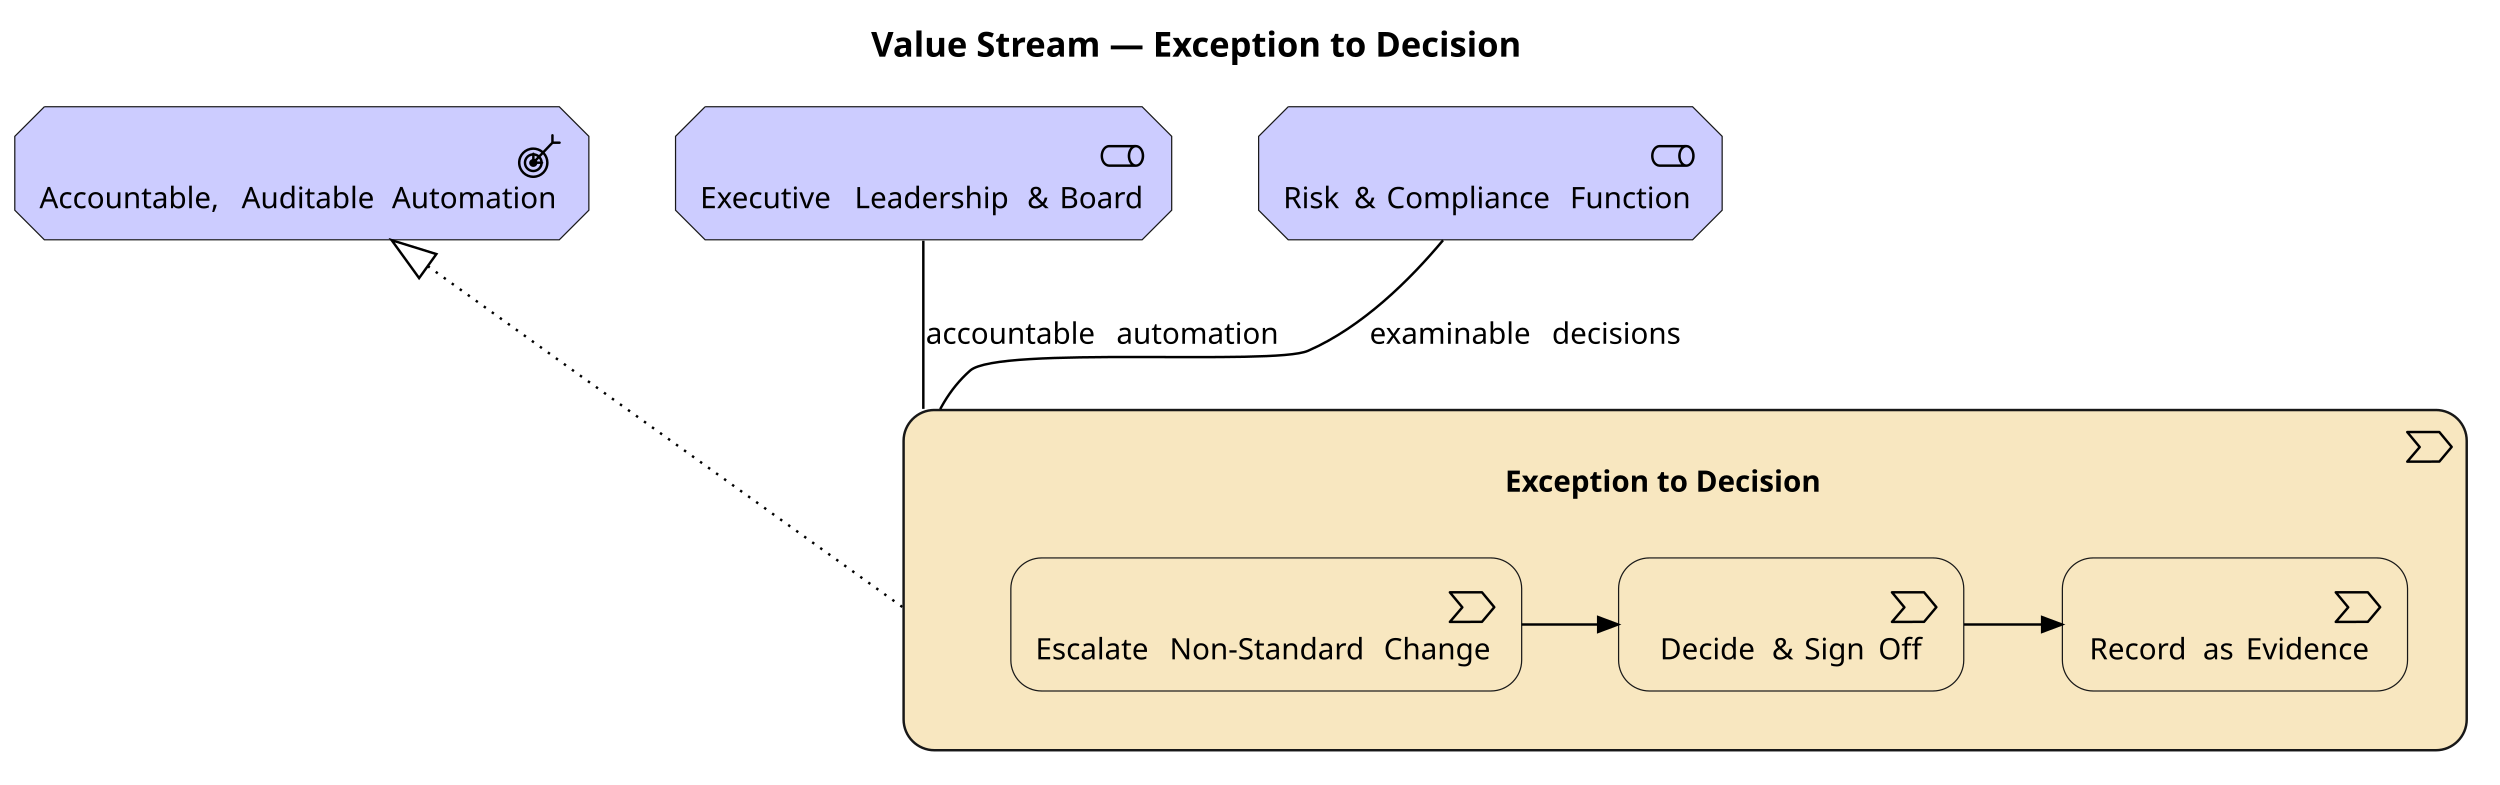
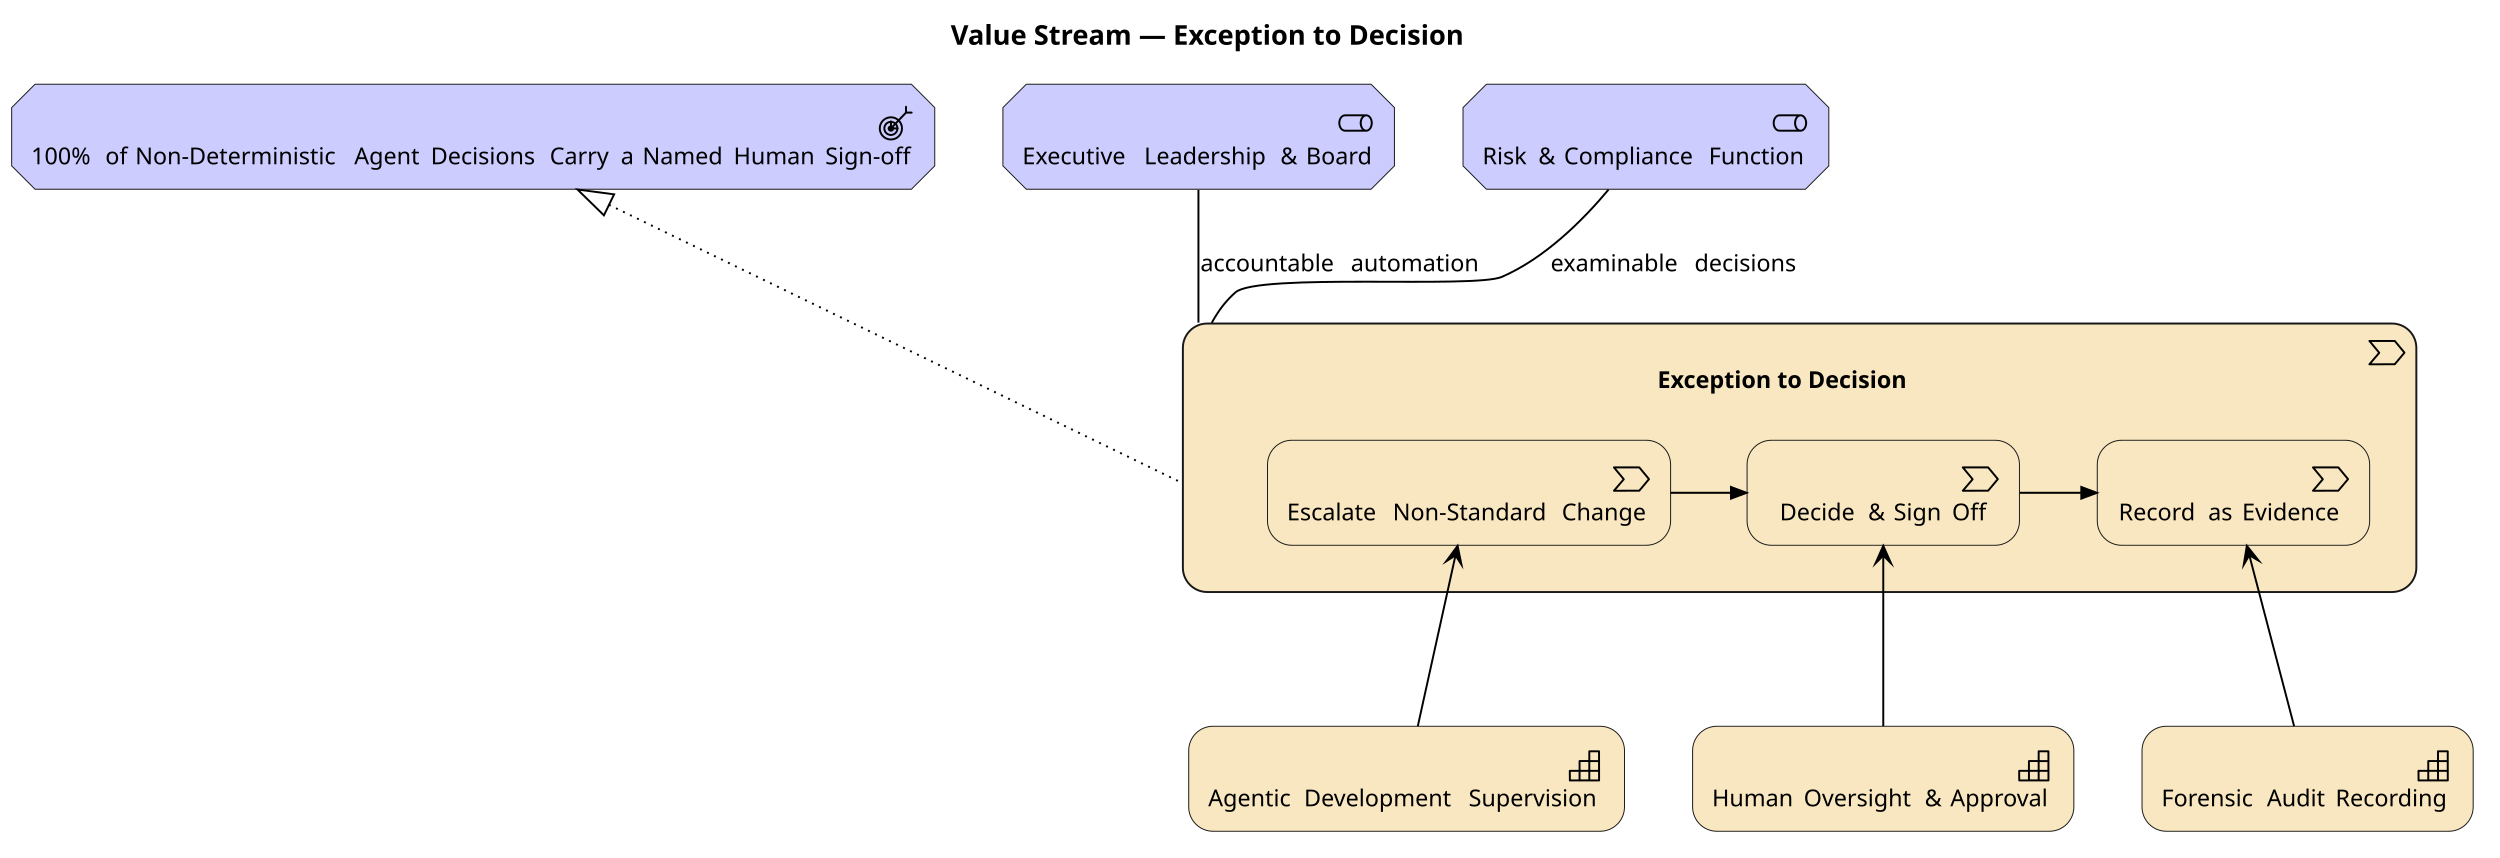
- <svg xmlns="http://www.w3.org/2000/svg" version="1.1" data-diagram-type="DESCRIPTION" style="width:1014px;height:318px;background:#FFFFFF;" width="1014px" height="318px" viewBox="0 0 1014 318" zoomAndPan="magnify" preserveAspectRatio="none" contentStyleType="text/css">
+ <svg xmlns="http://www.w3.org/2000/svg" version="1.1" data-diagram-type="DESCRIPTION" style="width:1285px;height:441px;background:#FFFFFF;" width="1285px" height="441px" viewBox="0 0 1285 441" zoomAndPan="magnify" preserveAspectRatio="none" contentStyleType="text/css">
  <defs />
  <g font-family="sans-serif" lengthAdjust="spacing">
    <g class="title" data-source-line="3">
-       <text x="353.325" y="22.995" fill="#000" font-size="14" textLength="300.85" font-weight="700">Value Stream — Exception to Decision</text>
+       <text x="488.684" y="22.995" fill="#000" font-size="14" textLength="300.85" font-weight="700">Value Stream — Exception to Decision</text>
    </g>
-     <g class="cluster" data-qualified-name="e_idc55b78731ffe56" id="ent0004" data-source-line="101">
-       <rect x="366.5" y="166.297" width="634" height="138" fill="#F8E7C0" style="stroke:#181818;stroke-width:1;" rx="12.5" ry="12.5" />
-       <path d="M976.371,174.744 A0.5,0.5 0 0 0 975.986,175.562 L980.781,181.328 L975.992,186.924 A0.5,0.5 0 0 0 976.373,187.75 L989.404,187.717 A0.5,0.5 0 0 0 989.785,187.537 L994.779,181.584 A0.5,0.5 0 0 0 994.781,180.943 L989.791,174.924 A0.5,0.5 0 0 0 989.406,174.744 M977.437,175.744 L989.172,175.744 L993.746,181.262 L989.168,186.717 L977.459,186.748 L981.814,181.658 A0.5,0.5 0 0 0 981.821,181.014" fill="#000" />
-       <text x="610.439" y="199.436" fill="#000" font-size="12" textLength="146.121" font-weight="700" font-family="Verdana">Exception to Decision</text>
+     <g class="cluster" data-qualified-name="e_idc55b78731ffe56" id="ent0007" data-source-line="101">
+       <rect x="608" y="166.297" width="634" height="138" fill="#F8E7C0" style="stroke:#181818;stroke-width:1;" rx="12.5" ry="12.5" />
+       <path d="M1217.871,174.744 A0.5,0.5 0 0 0 1217.486,175.562 L1222.281,181.328 L1217.492,186.924 A0.5,0.5 0 0 0 1217.873,187.75 L1230.904,187.717 A0.5,0.5 0 0 0 1231.285,187.537 L1236.279,181.584 A0.5,0.5 0 0 0 1236.281,180.943 L1231.291,174.924 A0.5,0.5 0 0 0 1230.906,174.744 M1218.937,175.744 L1230.672,175.744 L1235.246,181.262 L1230.668,186.717 L1218.959,186.748 L1223.314,181.658 A0.5,0.5 0 0 0 1223.321,181.014" fill="#000" />
+       <text x="851.939" y="199.436" fill="#000" font-size="12" textLength="146.121" font-weight="700" font-family="Verdana">Exception to Decision</text>
    </g>
-     <g class="entity" data-qualified-name="e_idc55b78731ffe56.e_id57940702bdfc58" id="ent0005" data-source-line="101">
-       <rect x="410" y="226.297" width="207.189" height="53.969" fill="#F8E7C0" style="stroke:#181818;stroke-width:0.5;" rx="12.5" ry="12.5" />
-       <path d="M588.06,239.744 A0.5,0.5 0 0 0 587.675,240.562 L592.471,246.328 L587.682,251.924 A0.5,0.5 0 0 0 588.063,252.75 L601.094,252.717 A0.5,0.5 0 0 0 601.474,252.537 L606.468,246.584 A0.5,0.5 0 0 0 606.47,245.943 L601.48,239.924 A0.5,0.5 0 0 0 601.095,239.744 M589.127,240.744 L600.862,240.744 L605.435,246.262 L600.857,251.717 L589.148,251.748 L593.504,246.658 A0.5,0.5 0 0 0 593.51,246.014" fill="#000" />
-       <text x="420" y="267.436" fill="#000" font-size="12" textLength="50.561" font-family="Verdana">Escalate</text>
-       <text x="470.561" y="267.436" fill="#000" font-size="12" font-family="Verdana"> </text>
-       <text x="474.375" y="267.436" fill="#000" font-size="12" textLength="83.057" font-family="Verdana">Non-Standard</text>
-       <text x="557.432" y="267.436" fill="#000" font-size="12" font-family="Verdana"> </text>
-       <text x="561.246" y="267.436" fill="#000" font-size="12" textLength="45.943" font-family="Verdana">Change</text>
+     <g class="entity" data-qualified-name="e_idc55b78731ffe56.e_id57940702bdfc58" id="ent0008" data-source-line="101">
+       <rect x="651.5" y="226.297" width="207.189" height="53.969" fill="#F8E7C0" style="stroke:#181818;stroke-width:0.5;" rx="12.5" ry="12.5" />
+       <path d="M829.56,239.744 A0.5,0.5 0 0 0 829.175,240.562 L833.971,246.328 L829.182,251.924 A0.5,0.5 0 0 0 829.563,252.75 L842.594,252.717 A0.5,0.5 0 0 0 842.974,252.537 L847.968,246.584 A0.5,0.5 0 0 0 847.97,245.943 L842.98,239.924 A0.5,0.5 0 0 0 842.595,239.744 M830.627,240.744 L842.362,240.744 L846.935,246.262 L842.357,251.717 L830.648,251.748 L835.004,246.658 A0.5,0.5 0 0 0 835.01,246.014" fill="#000" />
+       <text x="661.5" y="267.436" fill="#000" font-size="12" textLength="50.561" font-family="Verdana">Escalate</text>
+       <text x="712.061" y="267.436" fill="#000" font-size="12" font-family="Verdana"> </text>
+       <text x="715.875" y="267.436" fill="#000" font-size="12" textLength="83.057" font-family="Verdana">Non-Standard</text>
+       <text x="798.932" y="267.436" fill="#000" font-size="12" font-family="Verdana"> </text>
+       <text x="802.746" y="267.436" fill="#000" font-size="12" textLength="45.943" font-family="Verdana">Change</text>
    </g>
-     <g class="entity" data-qualified-name="e_idc55b78731ffe56.e_id2d06864964375b" id="ent0006" data-source-line="101">
-       <rect x="656.5" y="226.297" width="140" height="53.969" fill="#F8E7C0" style="stroke:#181818;stroke-width:0.5;" rx="12.5" ry="12.5" />
-       <path d="M767.371,239.744 A0.5,0.5 0 0 0 766.986,240.562 L771.781,246.328 L766.992,251.924 A0.5,0.5 0 0 0 767.373,252.75 L780.404,252.717 A0.5,0.5 0 0 0 780.785,252.537 L785.779,246.584 A0.5,0.5 0 0 0 785.781,245.943 L780.791,239.924 A0.5,0.5 0 0 0 780.406,239.744 M768.437,240.744 L780.172,240.744 L784.746,246.262 L780.168,251.717 L768.459,251.748 L772.814,246.658 A0.5,0.5 0 0 0 772.821,246.014" fill="#000" />
-       <text x="673.288" y="267.436" fill="#000" font-size="12" textLength="41.555" font-family="Verdana">Decide</text>
-       <text x="714.843" y="267.436" fill="#000" font-size="12" font-family="Verdana"> </text>
-       <text x="718.657" y="267.436" fill="#000" font-size="12" font-family="Verdana">&amp;</text>
-       <text x="728.015" y="267.436" fill="#000" font-size="12" font-family="Verdana"> </text>
-       <text x="731.829" y="267.436" fill="#000" font-size="12" textLength="26.174" font-family="Verdana">Sign</text>
-       <text x="758.003" y="267.436" fill="#000" font-size="12" font-family="Verdana"> </text>
-       <text x="761.817" y="267.436" fill="#000" font-size="12" textLength="17.895" font-family="Verdana">Off</text>
+     <g class="entity" data-qualified-name="e_idc55b78731ffe56.e_id2d06864964375b" id="ent0009" data-source-line="101">
+       <rect x="898" y="226.297" width="140" height="53.969" fill="#F8E7C0" style="stroke:#181818;stroke-width:0.5;" rx="12.5" ry="12.5" />
+       <path d="M1008.871,239.744 A0.5,0.5 0 0 0 1008.486,240.562 L1013.281,246.328 L1008.492,251.924 A0.5,0.5 0 0 0 1008.873,252.75 L1021.904,252.717 A0.5,0.5 0 0 0 1022.285,252.537 L1027.279,246.584 A0.5,0.5 0 0 0 1027.281,245.943 L1022.291,239.924 A0.5,0.5 0 0 0 1021.906,239.744 M1009.937,240.744 L1021.672,240.744 L1026.246,246.262 L1021.668,251.717 L1009.959,251.748 L1014.314,246.658 A0.5,0.5 0 0 0 1014.321,246.014" fill="#000" />
+       <text x="914.788" y="267.436" fill="#000" font-size="12" textLength="41.555" font-family="Verdana">Decide</text>
+       <text x="956.343" y="267.436" fill="#000" font-size="12" font-family="Verdana"> </text>
+       <text x="960.157" y="267.436" fill="#000" font-size="12" font-family="Verdana">&amp;</text>
+       <text x="969.515" y="267.436" fill="#000" font-size="12" font-family="Verdana"> </text>
+       <text x="973.329" y="267.436" fill="#000" font-size="12" textLength="26.174" font-family="Verdana">Sign</text>
+       <text x="999.503" y="267.436" fill="#000" font-size="12" font-family="Verdana"> </text>
+       <text x="1003.317" y="267.436" fill="#000" font-size="12" textLength="17.895" font-family="Verdana">Off</text>
    </g>
-     <g class="entity" data-qualified-name="e_idc55b78731ffe56.e_iddef15dd937ce53" id="ent0007" data-source-line="101">
-       <rect x="836.5" y="226.297" width="140" height="53.969" fill="#F8E7C0" style="stroke:#181818;stroke-width:0.5;" rx="12.5" ry="12.5" />
-       <path d="M947.371,239.744 A0.5,0.5 0 0 0 946.986,240.562 L951.781,246.328 L946.992,251.924 A0.5,0.5 0 0 0 947.373,252.75 L960.404,252.717 A0.5,0.5 0 0 0 960.785,252.537 L965.779,246.584 A0.5,0.5 0 0 0 965.781,245.943 L960.791,239.924 A0.5,0.5 0 0 0 960.406,239.744 M948.437,240.744 L960.172,240.744 L964.746,246.262 L960.168,251.717 L948.459,251.748 L952.814,246.658 A0.5,0.5 0 0 0 952.821,246.014" fill="#000" />
-       <text x="847.476" y="267.436" fill="#000" font-size="12" textLength="42.211" font-family="Verdana">Record</text>
-       <text x="889.687" y="267.436" fill="#000" font-size="12" font-family="Verdana"> </text>
-       <text x="893.501" y="267.436" fill="#000" font-size="12" textLength="13.605" font-family="Verdana">as</text>
-       <text x="907.106" y="267.436" fill="#000" font-size="12" font-family="Verdana"> </text>
-       <text x="910.921" y="267.436" fill="#000" font-size="12" textLength="54.604" font-family="Verdana">Evidence</text>
+     <g class="entity" data-qualified-name="e_idc55b78731ffe56.e_iddef15dd937ce53" id="ent0010" data-source-line="101">
+       <rect x="1078" y="226.297" width="140" height="53.969" fill="#F8E7C0" style="stroke:#181818;stroke-width:0.5;" rx="12.5" ry="12.5" />
+       <path d="M1188.871,239.744 A0.5,0.5 0 0 0 1188.486,240.562 L1193.281,246.328 L1188.492,251.924 A0.5,0.5 0 0 0 1188.873,252.75 L1201.904,252.717 A0.5,0.5 0 0 0 1202.285,252.537 L1207.279,246.584 A0.5,0.5 0 0 0 1207.281,245.943 L1202.291,239.924 A0.5,0.5 0 0 0 1201.906,239.744 M1189.937,240.744 L1201.672,240.744 L1206.246,246.262 L1201.668,251.717 L1189.959,251.748 L1194.314,246.658 A0.5,0.5 0 0 0 1194.321,246.014" fill="#000" />
+       <text x="1088.976" y="267.436" fill="#000" font-size="12" textLength="42.211" font-family="Verdana">Record</text>
+       <text x="1131.187" y="267.436" fill="#000" font-size="12" font-family="Verdana"> </text>
+       <text x="1135.001" y="267.436" fill="#000" font-size="12" textLength="13.605" font-family="Verdana">as</text>
+       <text x="1148.606" y="267.436" fill="#000" font-size="12" font-family="Verdana"> </text>
+       <text x="1152.421" y="267.436" fill="#000" font-size="12" textLength="54.604" font-family="Verdana">Evidence</text>
    </g>
    <g class="entity" data-qualified-name="e_id19419ed668d556" id="ent0001" data-source-line="270">
-       <path d="M286,43.297 L463.236,43.297 L475.236,55.297 L475.236,85.266 L463.236,97.266 L286,97.266 L274,85.266 L274,55.297 L286,43.297" style="stroke:#181818;stroke-width:0.5;" fill="#CCF" />
-       <path d="M460.681,58.771 L449.818,58.779 A0.5,0.5 0 0 0 449.809,58.779 C448.82,58.797 447.948,59.346 447.348,60.156 C446.748,60.966 446.395,62.044 446.395,63.224 C446.394,64.404 446.746,65.484 447.346,66.294 C447.945,67.105 448.817,67.654 449.805,67.673 A0.5,0.5 0 0 0 449.814,67.673 A0.5,0.5 0 0 0 449.824,67.673 L460.746,67.683 L460.746,67.682 C461.571,67.68 462.389,67.27 463.006,66.517 A0.5,0.5 0 0 0 463.025,66.453 A0.5,0.5 0 0 0 463.085,66.417 C464.382,64.725 464.447,62.073 463.252,60.269 C462.654,59.367 461.803,58.83 460.904,58.774 C460.851,58.771 460.799,58.772 460.746,58.772 L460.746,58.771 L460.684,58.771 C460.683,58.771 460.682,58.771 460.681,58.771 M460.746,59.77 C460.778,59.77 460.81,59.771 460.842,59.773 C461.389,59.807 461.958,60.125 462.418,60.82 C463.339,62.21 463.273,64.529 462.293,65.808 A0.5,0.5 0 0 0 462.28,65.859 A0.5,0.5 0 0 0 462.233,65.884 C461.77,66.449 461.253,66.685 460.746,66.683 L460.744,66.683 C460.701,66.683 460.658,66.68 460.615,66.677 C460.068,66.63 459.5,66.298 459.047,65.591 C458.141,64.177 458.236,61.86 459.229,60.607 C459.676,60.043 460.183,59.79 460.679,59.771 L460.746,59.771 M458.628,59.772 C458.565,59.84 458.504,59.912 458.445,59.986 C457.126,61.651 457.032,64.302 458.203,66.13 C458.333,66.332 458.474,66.516 458.626,66.681 L449.825,66.673 L449.824,66.673 C449.193,66.661 448.606,66.317 448.15,65.701 C447.695,65.084 447.395,64.203 447.395,63.224 C447.395,62.245 447.694,61.366 448.15,60.749 C448.607,60.133 449.195,59.79 449.826,59.778" fill="#000" />
-       <text x="284" y="84.436" fill="#000" font-size="12" textLength="58.793" font-family="Verdana">Executive</text>
-       <text x="342.793" y="84.436" fill="#000" font-size="12" font-family="Verdana"> </text>
-       <text x="346.607" y="84.436" fill="#000" font-size="12" textLength="66.164" font-family="Verdana">Leadership</text>
-       <text x="412.771" y="84.436" fill="#000" font-size="12" font-family="Verdana"> </text>
-       <text x="416.586" y="84.436" fill="#000" font-size="12" font-family="Verdana">&amp;</text>
-       <text x="425.943" y="84.436" fill="#000" font-size="12" font-family="Verdana"> </text>
-       <text x="429.758" y="84.436" fill="#000" font-size="12" textLength="35.479" font-family="Verdana">Board</text>
+       <path d="M527.5,43.297 L704.736,43.297 L716.736,55.297 L716.736,85.266 L704.736,97.266 L527.5,97.266 L515.5,85.266 L515.5,55.297 L527.5,43.297" style="stroke:#181818;stroke-width:0.5;" fill="#CCF" />
+       <path d="M702.181,58.771 L691.318,58.779 A0.5,0.5 0 0 0 691.309,58.779 C690.32,58.797 689.448,59.346 688.848,60.156 C688.248,60.966 687.895,62.044 687.895,63.224 C687.894,64.404 688.246,65.484 688.846,66.294 C689.445,67.105 690.317,67.654 691.305,67.673 A0.5,0.5 0 0 0 691.314,67.673 A0.5,0.5 0 0 0 691.324,67.673 L702.246,67.683 L702.246,67.682 C703.071,67.68 703.889,67.27 704.506,66.517 A0.5,0.5 0 0 0 704.525,66.453 A0.5,0.5 0 0 0 704.585,66.417 C705.882,64.725 705.947,62.073 704.752,60.269 C704.154,59.367 703.303,58.83 702.404,58.774 C702.351,58.771 702.299,58.772 702.246,58.772 L702.246,58.771 L702.184,58.771 C702.183,58.771 702.182,58.771 702.181,58.771 M702.246,59.77 C702.278,59.77 702.31,59.771 702.342,59.773 C702.889,59.807 703.458,60.125 703.918,60.82 C704.839,62.21 704.773,64.529 703.793,65.808 A0.5,0.5 0 0 0 703.78,65.859 A0.5,0.5 0 0 0 703.733,65.884 C703.27,66.449 702.753,66.685 702.246,66.683 L702.244,66.683 C702.201,66.683 702.158,66.68 702.115,66.677 C701.568,66.63 701,66.298 700.547,65.591 C699.641,64.177 699.736,61.86 700.729,60.607 C701.176,60.043 701.683,59.79 702.179,59.771 L702.246,59.771 M700.128,59.772 C700.065,59.84 700.004,59.912 699.945,59.986 C698.626,61.651 698.532,64.302 699.703,66.13 C699.833,66.332 699.974,66.516 700.126,66.681 L691.325,66.673 L691.324,66.673 C690.693,66.661 690.106,66.317 689.65,65.701 C689.195,65.084 688.895,64.203 688.895,63.224 C688.895,62.245 689.194,61.366 689.65,60.749 C690.107,60.133 690.695,59.79 691.326,59.778" fill="#000" />
+       <text x="525.5" y="84.436" fill="#000" font-size="12" textLength="58.793" font-family="Verdana">Executive</text>
+       <text x="584.293" y="84.436" fill="#000" font-size="12" font-family="Verdana"> </text>
+       <text x="588.107" y="84.436" fill="#000" font-size="12" textLength="66.164" font-family="Verdana">Leadership</text>
+       <text x="654.271" y="84.436" fill="#000" font-size="12" font-family="Verdana"> </text>
+       <text x="658.086" y="84.436" fill="#000" font-size="12" font-family="Verdana">&amp;</text>
+       <text x="667.443" y="84.436" fill="#000" font-size="12" font-family="Verdana"> </text>
+       <text x="671.258" y="84.436" fill="#000" font-size="12" textLength="35.479" font-family="Verdana">Board</text>
    </g>
    <g class="entity" data-qualified-name="e_id133bbac4b3e450" id="ent0002" data-source-line="270">
-       <path d="M522.5,43.297 L686.506,43.297 L698.506,55.297 L698.506,85.266 L686.506,97.266 L522.5,97.266 L510.5,85.266 L510.5,55.297 L522.5,43.297" style="stroke:#181818;stroke-width:0.5;" fill="#CCF" />
-       <path d="M683.951,58.771 L673.088,58.779 A0.5,0.5 0 0 0 673.078,58.779 C672.09,58.797 671.217,59.346 670.617,60.156 C670.017,60.966 669.665,62.044 669.664,63.224 C669.664,64.404 670.016,65.484 670.615,66.294 C671.214,67.105 672.086,67.654 673.074,67.673 A0.5,0.5 0 0 0 673.084,67.673 A0.5,0.5 0 0 0 673.094,67.673 L684.016,67.683 L684.016,67.682 C684.841,67.68 685.659,67.27 686.275,66.517 A0.5,0.5 0 0 0 686.295,66.453 A0.5,0.5 0 0 0 686.355,66.417 C687.651,64.725 687.716,62.073 686.521,60.269 C685.924,59.367 685.072,58.83 684.174,58.774 C684.121,58.771 684.068,58.772 684.016,58.772 L684.016,58.771 L683.954,58.771 C683.953,58.771 683.951,58.771 683.95,58.771 M684.016,59.77 C684.048,59.77 684.08,59.771 684.112,59.773 C684.659,59.807 685.227,60.125 685.688,60.82 C686.608,62.21 686.543,64.529 685.563,65.808 A0.5,0.5 0 0 0 685.549,65.859 A0.5,0.5 0 0 0 685.502,65.884 C685.04,66.449 684.522,66.685 684.016,66.683 L684.013,66.683 C683.97,66.683 683.927,66.68 683.885,66.677 C683.337,66.63 682.769,66.298 682.316,65.591 C681.41,64.177 681.506,61.86 682.498,60.607 C682.945,60.043 683.452,59.79 683.948,59.771 L684.016,59.771 M681.897,59.772 C681.835,59.84 681.774,59.912 681.715,59.986 C680.396,61.651 680.302,64.302 681.473,66.13 C681.602,66.332 681.744,66.516 681.896,66.681 L673.094,66.673 L673.094,66.673 C672.462,66.661 671.876,66.317 671.42,65.701 C670.964,65.084 670.664,64.203 670.664,63.224 C670.665,62.245 670.964,61.366 671.42,60.749 C671.876,60.133 672.464,59.79 673.096,59.778" fill="#000" />
-       <text x="520.5" y="84.436" fill="#000" font-size="12" textLength="24.873" font-family="Verdana">Risk</text>
-       <text x="545.373" y="84.436" fill="#000" font-size="12" font-family="Verdana"> </text>
-       <text x="549.188" y="84.436" fill="#000" font-size="12" font-family="Verdana">&amp;</text>
-       <text x="558.545" y="84.436" fill="#000" font-size="12" font-family="Verdana"> </text>
-       <text x="562.359" y="84.436" fill="#000" font-size="12" textLength="70.635" font-family="Verdana">Compliance</text>
-       <text x="632.994" y="84.436" fill="#000" font-size="12" font-family="Verdana"> </text>
-       <text x="636.809" y="84.436" fill="#000" font-size="12" textLength="51.697" font-family="Verdana">Function</text>
+       <path d="M764,43.297 L928.006,43.297 L940.006,55.297 L940.006,85.266 L928.006,97.266 L764,97.266 L752,85.266 L752,55.297 L764,43.297" style="stroke:#181818;stroke-width:0.5;" fill="#CCF" />
+       <path d="M925.451,58.771 L914.588,58.779 A0.5,0.5 0 0 0 914.578,58.779 C913.59,58.797 912.717,59.346 912.117,60.156 C911.517,60.966 911.165,62.044 911.164,63.224 C911.164,64.404 911.516,65.484 912.115,66.294 C912.714,67.105 913.586,67.654 914.574,67.673 A0.5,0.5 0 0 0 914.584,67.673 A0.5,0.5 0 0 0 914.594,67.673 L925.516,67.683 L925.516,67.682 C926.341,67.68 927.159,67.27 927.775,66.517 A0.5,0.5 0 0 0 927.795,66.453 A0.5,0.5 0 0 0 927.855,66.417 C929.151,64.725 929.216,62.073 928.021,60.269 C927.424,59.367 926.572,58.83 925.674,58.774 C925.621,58.771 925.568,58.772 925.516,58.772 L925.516,58.771 L925.454,58.771 C925.453,58.771 925.451,58.771 925.45,58.771 M925.516,59.77 C925.548,59.77 925.58,59.771 925.612,59.773 C926.159,59.807 926.727,60.125 927.188,60.82 C928.108,62.21 928.043,64.529 927.063,65.808 A0.5,0.5 0 0 0 927.049,65.859 A0.5,0.5 0 0 0 927.002,65.884 C926.54,66.449 926.022,66.685 925.516,66.683 L925.513,66.683 C925.47,66.683 925.427,66.68 925.385,66.677 C924.837,66.63 924.269,66.298 923.816,65.591 C922.91,64.177 923.006,61.86 923.998,60.607 C924.445,60.043 924.952,59.79 925.448,59.771 L925.516,59.771 M923.397,59.772 C923.335,59.84 923.274,59.912 923.215,59.986 C921.896,61.651 921.802,64.302 922.973,66.13 C923.102,66.332 923.244,66.516 923.396,66.681 L914.594,66.673 L914.594,66.673 C913.962,66.661 913.376,66.317 912.92,65.701 C912.464,65.084 912.164,64.203 912.164,63.224 C912.165,62.245 912.464,61.366 912.92,60.749 C913.376,60.133 913.964,59.79 914.596,59.778" fill="#000" />
+       <text x="762" y="84.436" fill="#000" font-size="12" textLength="24.873" font-family="Verdana">Risk</text>
+       <text x="786.873" y="84.436" fill="#000" font-size="12" font-family="Verdana"> </text>
+       <text x="790.688" y="84.436" fill="#000" font-size="12" font-family="Verdana">&amp;</text>
+       <text x="800.045" y="84.436" fill="#000" font-size="12" font-family="Verdana"> </text>
+       <text x="803.859" y="84.436" fill="#000" font-size="12" textLength="70.635" font-family="Verdana">Compliance</text>
+       <text x="874.494" y="84.436" fill="#000" font-size="12" font-family="Verdana"> </text>
+       <text x="878.309" y="84.436" fill="#000" font-size="12" textLength="51.697" font-family="Verdana">Function</text>
    </g>
-     <g class="entity" data-qualified-name="e_ide8275430b0ad5e" id="ent0003" data-source-line="283">
-       <path d="M18,43.297 L226.842,43.297 L238.842,55.297 L238.842,85.266 L226.842,97.266 L18,97.266 L6,85.266 L6,55.297 L18,43.297" style="stroke:#181818;stroke-width:0.5;" fill="#CCF" />
-       <path d="M224.072,54.379 A0.5,0.5 0 0 0 223.572,54.879 L223.572,57.676 L220.223,61.187 C219.141,60.302 217.758,59.775 216.255,59.785 A0.5,0.5 0 0 0 216.232,59.794 A0.5,0.5 0 0 0 216.212,59.787 C212.793,59.833 210.046,62.651 210.087,66.07 C210.128,69.489 212.941,72.24 216.361,72.205 C219.78,72.17 222.536,69.362 222.507,65.943 C222.494,64.385 221.905,62.963 220.943,61.879 L224.286,58.375 L226.958,58.375 A0.5,0.5 0 0 0 227.458,57.875 A0.5,0.5 0 0 0 226.958,57.375 L224.572,57.375 L224.572,54.878 A0.5,0.5 0 0 0 224.072,54.379 M216.251,60.775 L216.252,60.775 A0.5,0.5 0 0 0 216.262,60.785 C217.499,60.777 218.637,61.198 219.535,61.909 L218.6,62.889 C218.084,62.505 217.469,62.247 216.803,62.16 A0.5,0.5 0 0 0 216.359,61.875 A0.5,0.5 0 0 0 215.907,62.146 C213.937,62.344 212.403,64.026 212.427,66.041 C212.453,68.169 214.209,69.887 216.338,69.865 C218.319,69.845 219.944,68.326 220.145,66.399 A0.5,0.5 0 0 0 220.349,65.996 A0.5,0.5 0 0 0 220.344,65.929 A0.5,0.5 0 0 0 220.144,65.593 C220.066,64.838 219.769,64.147 219.318,63.584 L220.254,62.602 C221.026,63.502 221.496,64.67 221.507,65.951 C221.532,68.831 219.23,71.175 216.351,71.205 C213.471,71.234 211.122,68.938 211.087,66.058 C211.053,63.179 213.347,60.826 216.226,60.787 A0.5,0.5 0 0 0 216.251,60.775 M215.839,63.163 L215.818,64.528 A0.959,0.959 0 0 0 215.817,64.528 A0.959,0.959 0 0 0 215.624,64.625 C215.065,64.907 214.619,65.383 214.626,66.043 C214.637,66.962 215.412,67.718 216.331,67.709 C217.082,67.701 217.725,67.185 217.932,66.496 L219.123,66.496 C218.889,67.834 217.735,68.851 216.325,68.865 C214.737,68.882 213.446,67.618 213.427,66.029 C213.41,64.583 214.453,63.383 215.839,63.163 M216.839,63.177 C217.229,63.251 217.59,63.403 217.906,63.617 L217.054,64.511 C216.978,64.473 216.9,64.441 216.819,64.415 M218.625,64.313 C218.873,64.657 219.047,65.059 219.123,65.496 L217.915,65.496 C217.88,65.392 217.835,65.292 217.781,65.197" fill="#000" />
-       <text x="16" y="84.436" fill="#000" font-size="12" textLength="78.164" font-family="Verdana">Accountable,</text>
-       <text x="94.164" y="84.436" fill="#000" font-size="12" font-family="Verdana"> </text>
-       <text x="97.979" y="84.436" fill="#000" font-size="12" textLength="57.158" font-family="Verdana">Auditable</text>
-       <text x="155.137" y="84.436" fill="#000" font-size="12" font-family="Verdana"> </text>
-       <text x="158.951" y="84.436" fill="#000" font-size="12" textLength="69.891" font-family="Verdana">Automation</text>
+     <g class="entity" data-qualified-name="e_id872d0a441b6453" id="ent0003" data-source-line="283">
+       <path d="M18,43.297 L468.459,43.297 L480.459,55.297 L480.459,85.266 L468.459,97.266 L18,97.266 L6,85.266 L6,55.297 L18,43.297" style="stroke:#181818;stroke-width:0.5;" fill="#CCF" />
+       <path d="M465.689,54.379 A0.5,0.5 0 0 0 465.189,54.879 L465.189,57.676 L461.84,61.187 C460.759,60.302 459.375,59.775 457.872,59.785 A0.5,0.5 0 0 0 457.849,59.794 A0.5,0.5 0 0 0 457.83,59.787 C454.41,59.833 451.664,62.651 451.704,66.07 C451.745,69.489 454.558,72.24 457.978,72.205 C461.397,72.17 464.153,69.362 464.124,65.943 C464.111,64.385 463.522,62.963 462.561,61.879 L465.903,58.375 L468.576,58.375 A0.5,0.5 0 0 0 469.075,57.875 A0.5,0.5 0 0 0 468.576,57.375 L466.189,57.375 L466.189,54.878 A0.5,0.5 0 0 0 465.689,54.379 M457.868,60.775 L457.869,60.775 A0.5,0.5 0 0 0 457.879,60.785 C459.116,60.777 460.254,61.198 461.152,61.909 L460.217,62.889 C459.701,62.505 459.086,62.247 458.42,62.16 A0.5,0.5 0 0 0 457.976,61.875 A0.5,0.5 0 0 0 457.524,62.146 C455.555,62.344 454.02,64.026 454.044,66.041 C454.07,68.169 455.826,69.887 457.955,69.865 C459.936,69.845 461.561,68.326 461.762,66.399 A0.5,0.5 0 0 0 461.966,65.996 A0.5,0.5 0 0 0 461.961,65.929 A0.5,0.5 0 0 0 461.761,65.593 C461.683,64.838 461.386,64.147 460.936,63.584 L461.872,62.602 C462.643,63.502 463.113,64.67 463.124,65.951 C463.149,68.831 460.847,71.175 457.968,71.205 C455.088,71.234 452.739,68.938 452.705,66.058 C452.67,63.179 454.964,60.826 457.843,60.787 A0.5,0.5 0 0 0 457.868,60.775 M457.456,63.163 L457.435,64.528 A0.959,0.959 0 0 0 457.434,64.528 A0.959,0.959 0 0 0 457.241,64.625 C456.682,64.907 456.236,65.383 456.244,66.043 C456.255,66.962 457.029,67.718 457.948,67.709 C458.699,67.701 459.342,67.185 459.549,66.496 L460.74,66.496 C460.507,67.834 459.352,68.851 457.943,68.865 C456.354,68.882 455.064,67.618 455.045,66.029 C455.027,64.583 456.07,63.383 457.456,63.163 M458.456,63.177 C458.846,63.251 459.207,63.403 459.523,63.617 L458.671,64.511 C458.596,64.473 458.517,64.441 458.437,64.415 M460.242,64.313 C460.49,64.657 460.664,65.059 460.74,65.496 L459.532,65.496 C459.497,65.392 459.452,65.292 459.398,65.197" fill="#000" />
+       <text x="16" y="84.436" fill="#000" font-size="12" textLength="34.307" font-family="Verdana">100%</text>
+       <text x="50.307" y="84.436" fill="#000" font-size="12" font-family="Verdana"> </text>
+       <text x="54.121" y="84.436" fill="#000" font-size="12" textLength="11.566" font-family="Verdana">of</text>
+       <text x="65.688" y="84.436" fill="#000" font-size="12" font-family="Verdana"> </text>
+       <text x="69.502" y="84.436" fill="#000" font-size="12" textLength="108.75" font-family="Verdana">Non-Deterministic</text>
+       <text x="178.252" y="84.436" fill="#000" font-size="12" font-family="Verdana"> </text>
+       <text x="182.066" y="84.436" fill="#000" font-size="12" textLength="35.52" font-family="Verdana">Agent</text>
+       <text x="217.586" y="84.436" fill="#000" font-size="12" font-family="Verdana"> </text>
+       <text x="221.4" y="84.436" fill="#000" font-size="12" textLength="57.34" font-family="Verdana">Decisions</text>
+       <text x="278.74" y="84.436" fill="#000" font-size="12" font-family="Verdana"> </text>
+       <text x="282.555" y="84.436" fill="#000" font-size="12" textLength="32.701" font-family="Verdana">Carry</text>
+       <text x="315.256" y="84.436" fill="#000" font-size="12" font-family="Verdana"> </text>
+       <text x="319.07" y="84.436" fill="#000" font-size="12" font-family="Verdana">a</text>
+       <text x="326.424" y="84.436" fill="#000" font-size="12" font-family="Verdana"> </text>
+       <text x="330.238" y="84.436" fill="#000" font-size="12" textLength="43.02" font-family="Verdana">Named</text>
+       <text x="373.258" y="84.436" fill="#000" font-size="12" font-family="Verdana"> </text>
+       <text x="377.072" y="84.436" fill="#000" font-size="12" textLength="43.277" font-family="Verdana">Human</text>
+       <text x="420.35" y="84.436" fill="#000" font-size="12" font-family="Verdana"> </text>
+       <text x="424.164" y="84.436" fill="#000" font-size="12" textLength="46.295" font-family="Verdana">Sign-off</text>
    </g>
-     <g class="link" data-entity-1="ent0001" data-entity-2="ent0004" id="lnk8" data-source-line="349" data-link-type="association">
-       <path d="M374.5,97.617 C374.5,109.969 374.5,125.61 374.5,142.172 C374.5,146.313 374.5,150.511 374.5,154.73 C374.5,156.839 374.5,158.954 374.5,161.069 C374.5,162.126 374.5,163.184 374.5,164.241 C374.5,164.77 374.5,165.298 374.5,165.826" style="stroke:#000;stroke-width:1;" fill="none" id="e_id19419ed668d556-e_idc55b78731ffe56" />
-       <text x="375.5" y="139.436" fill="#000" font-size="12" textLength="73.494" font-family="Verdana">accountable</text>
-       <text x="448.994" y="139.436" fill="#000" font-size="12" font-family="Verdana"> </text>
-       <text x="452.809" y="139.436" fill="#000" font-size="12" textLength="69.035" font-family="Verdana">automation</text>
+     <g class="entity" data-qualified-name="e_id4a1c34ab69d151" id="ent0004" data-source-line="92">
+       <rect x="611" y="373.297" width="223.988" height="53.969" fill="#F8E7C0" style="stroke:#181818;stroke-width:0.5;" rx="12.5" ry="12.5" />
+       <path d="M816.905,385.661 A0.5,0.5 0 0 0 816.401,386.161 L816.401,390.686 L811.899,390.665 A0.5,0.5 0 0 0 811.398,391.165 L811.398,395.718 L806.87,395.718 A0.5,0.5 0 0 0 806.37,396.221 L806.417,401.157 A0.5,0.5 0 0 0 806.917,401.651 L821.931,401.651 A0.5,0.5 0 0 0 822.431,401.151 L822.408,386.184 A0.5,0.5 0 0 0 821.909,385.684 M817.401,386.663 L821.407,386.683 L821.413,390.71 L817.401,390.69 M812.398,391.667 L816.401,391.686 L816.401,395.718 L812.398,395.718 M817.401,391.69 L821.407,391.71 L821.407,395.718 L817.401,395.718 M807.374,396.718 L811.398,396.718 L811.398,400.651 L807.414,400.651 M812.398,396.718 L816.402,396.718 L816.402,400.627 L812.398,400.627 M817.402,396.718 L821.423,396.718 L821.431,400.651 L817.402,400.651" fill="#000" />
+       <text x="621" y="414.436" fill="#000" font-size="12" textLength="45.451" font-family="Verdana">Agentic</text>
+       <text x="666.451" y="414.436" fill="#000" font-size="12" font-family="Verdana"> </text>
+       <text x="670.266" y="414.436" fill="#000" font-size="12" textLength="80.783" font-family="Verdana">Development</text>
+       <text x="751.049" y="414.436" fill="#000" font-size="12" font-family="Verdana"> </text>
+       <text x="754.863" y="414.436" fill="#000" font-size="12" textLength="70.125" font-family="Verdana">Supervision</text>
    </g>
-     <g class="link" data-entity-1="ent0002" data-entity-2="ent0004" id="lnk9" data-source-line="349" data-link-type="association">
-       <path d="M585.3,97.447 C571.9,113.467 552.53,132.687 530.5,142.297 C516.52,148.397 404.94,140.217 393.5,150.297 C389.244,154.049 385.747,158.423 382.888,163.208 C382.53,163.806 382.183,164.41 381.845,165.021 C381.676,165.326 381.51,165.633 381.346,165.941" style="stroke:#000;stroke-width:1;" fill="none" id="e_id133bbac4b3e450-e_idc55b78731ffe56" />
-       <text x="555.5" y="139.436" fill="#000" font-size="12" textLength="70.154" font-family="Verdana">examinable</text>
-       <text x="625.654" y="139.436" fill="#000" font-size="12" font-family="Verdana"> </text>
-       <text x="629.469" y="139.436" fill="#000" font-size="12" textLength="55.717" font-family="Verdana">decisions</text>
+     <g class="entity" data-qualified-name="e_idc29413a2099958" id="ent0005" data-source-line="92">
+       <rect x="1101" y="373.297" width="170.217" height="53.969" fill="#F8E7C0" style="stroke:#181818;stroke-width:0.5;" rx="12.5" ry="12.5" />
+       <path d="M1253.134,385.661 A0.5,0.5 0 0 0 1252.63,386.161 L1252.63,390.686 L1248.128,390.665 A0.5,0.5 0 0 0 1247.626,391.165 L1247.626,395.718 L1243.099,395.718 A0.5,0.5 0 0 0 1242.598,396.221 L1242.645,401.157 A0.5,0.5 0 0 0 1243.146,401.651 L1258.16,401.651 A0.5,0.5 0 0 0 1258.66,401.151 L1258.636,386.184 A0.5,0.5 0 0 0 1258.138,385.684 M1253.63,386.663 L1257.636,386.683 L1257.642,390.71 L1253.63,390.69 M1248.626,391.667 L1252.63,391.686 L1252.63,395.718 L1248.626,395.718 M1253.63,391.69 L1257.636,391.71 L1257.636,395.718 L1253.63,395.718 M1243.603,396.718 L1247.626,396.718 L1247.626,400.651 L1243.642,400.651 M1248.626,396.718 L1252.63,396.718 L1252.63,400.627 L1248.626,400.627 M1253.63,396.718 L1257.652,396.718 L1257.659,400.651 L1253.63,400.651" fill="#000" />
+       <text x="1111" y="414.436" fill="#000" font-size="12" textLength="50.35" font-family="Verdana">Forensic</text>
+       <text x="1161.35" y="414.436" fill="#000" font-size="12" font-family="Verdana"> </text>
+       <text x="1165.164" y="414.436" fill="#000" font-size="12" textLength="31.471" font-family="Verdana">Audit</text>
+       <text x="1196.635" y="414.436" fill="#000" font-size="12" font-family="Verdana"> </text>
+       <text x="1200.449" y="414.436" fill="#000" font-size="12" textLength="60.768" font-family="Verdana">Recording</text>
    </g>
-     <g class="link" data-entity-1="ent0003" data-entity-2="ent0004" id="lnk11" data-source-line="349" data-link-type="extension">
-       <path d="M173.49,107.927 C207.84,132.597 245.993,159.999 290.731,192.132 C313.101,208.198 333.462,222.822 348.507,233.628 C352.268,236.329 355.698,238.792 358.743,240.979 C360.265,242.073 361.692,243.098 363.016,244.049 C363.678,244.524 364.315,244.981 364.925,245.419 C365.23,245.639 365.529,245.853 365.82,246.062 C365.966,246.167 366.11,246.271 366.253,246.373" style="stroke:#000;stroke-width:1;stroke-dasharray:1,3;" fill="none" id="e_ide8275430b0ad5e-backto-e_idc55b78731ffe56" />
-       <polygon points="158.87,97.427,169.99,112.8,176.99,103.054,158.87,97.427" fill="none" style="stroke:#000;stroke-width:1;stroke-linejoin:miter;stroke-miterlimit:10;" />
-       <text x="220.5" y="139.436" fill="#000" font-size="12" font-family="Verdana"> </text>
+     <g class="entity" data-qualified-name="e_id08f340a094e552" id="ent0006" data-source-line="92">
+       <rect x="870" y="373.297" width="195.963" height="53.969" fill="#F8E7C0" style="stroke:#181818;stroke-width:0.5;" rx="12.5" ry="12.5" />
+       <path d="M1047.88,385.661 A0.5,0.5 0 0 0 1047.376,386.161 L1047.376,390.686 L1042.874,390.665 A0.5,0.5 0 0 0 1042.372,391.165 L1042.372,395.718 L1037.845,395.718 A0.5,0.5 0 0 0 1037.345,396.221 L1037.392,401.157 A0.5,0.5 0 0 0 1037.892,401.651 L1052.906,401.651 A0.5,0.5 0 0 0 1053.406,401.151 L1053.382,386.184 A0.5,0.5 0 0 0 1052.884,385.684 M1048.376,386.663 L1052.382,386.683 L1052.388,390.71 L1048.376,390.69 M1043.372,391.667 L1047.376,391.686 L1047.376,395.718 L1043.372,395.718 M1048.376,391.69 L1052.382,391.71 L1052.382,395.718 L1048.376,395.718 M1038.349,396.718 L1042.372,396.718 L1042.372,400.651 L1038.388,400.651 M1043.372,396.718 L1047.376,396.718 L1047.376,400.627 L1043.372,400.627 M1048.376,396.718 L1052.398,396.718 L1052.406,400.651 L1048.376,400.651" fill="#000" />
+       <text x="880" y="414.436" fill="#000" font-size="12" textLength="43.277" font-family="Verdana">Human</text>
+       <text x="923.277" y="414.436" fill="#000" font-size="12" font-family="Verdana"> </text>
+       <text x="927.092" y="414.436" fill="#000" font-size="12" textLength="58.377" font-family="Verdana">Oversight</text>
+       <text x="985.469" y="414.436" fill="#000" font-size="12" font-family="Verdana"> </text>
+       <text x="989.283" y="414.436" fill="#000" font-size="12" font-family="Verdana">&amp;</text>
+       <text x="998.641" y="414.436" fill="#000" font-size="12" font-family="Verdana"> </text>
+       <text x="1002.455" y="414.436" fill="#000" font-size="12" textLength="53.508" font-family="Verdana">Approval</text>
    </g>
-     <g class="link" data-entity-1="ent0005" data-entity-2="ent0006" id="lnk12" data-source-line="349" data-link-type="dependency">
-       <path d="M617.19,253.297 C630.42,253.297 635.7,253.297 648.22,253.297" style="stroke:#000;stroke-width:1;" fill="none" id="e_id57940702bdfc58-to-e_id2d06864964375b" />
-       <polygon points="656.22,253.297,648.22,250.297,648.22,256.297,656.22,253.297" fill="#000" style="stroke:#000;stroke-width:1;stroke-linejoin:miter;stroke-miterlimit:10;" />
-       <text x="635.25" y="247.436" fill="#000" font-size="12" font-family="Verdana"> </text>
+     <g class="link" data-entity-1="ent0001" data-entity-2="ent0007" id="lnk11" data-source-line="349" data-link-type="association">
+       <path d="M616,97.617 C616,109.969 616,125.61 616,142.172 C616,146.313 616,150.511 616,154.73 C616,156.839 616,158.954 616,161.069 C616,162.126 616,163.184 616,164.241 C616,164.77 616,165.298 616,165.826" style="stroke:#000;stroke-width:1;" fill="none" id="e_id19419ed668d556-e_idc55b78731ffe56" />
+       <text x="617" y="139.436" fill="#000" font-size="12" textLength="73.494" font-family="Verdana">accountable</text>
+       <text x="690.494" y="139.436" fill="#000" font-size="12" font-family="Verdana"> </text>
+       <text x="694.309" y="139.436" fill="#000" font-size="12" textLength="69.035" font-family="Verdana">automation</text>
    </g>
-     <g class="link" data-entity-1="ent0006" data-entity-2="ent0007" id="lnk13" data-source-line="349" data-link-type="dependency">
-       <path d="M796.61,253.297 C809.64,253.297 815.25,253.297 828.29,253.297" style="stroke:#000;stroke-width:1;" fill="none" id="e_id2d06864964375b-to-e_iddef15dd937ce53" />
-       <polygon points="836.29,253.297,828.29,250.297,828.29,256.297,836.29,253.297" fill="#000" style="stroke:#000;stroke-width:1;stroke-linejoin:miter;stroke-miterlimit:10;" />
-       <text x="815" y="247.436" fill="#000" font-size="12" font-family="Verdana"> </text>
+     <g class="link" data-entity-1="ent0002" data-entity-2="ent0007" id="lnk12" data-source-line="349" data-link-type="association">
+       <path d="M826.8,97.447 C813.4,113.467 794.03,132.687 772,142.297 C758.02,148.397 646.44,140.217 635,150.297 C630.744,154.049 627.247,158.423 624.388,163.208 C624.03,163.806 623.683,164.41 623.345,165.021 C623.176,165.326 623.01,165.633 622.846,165.941" style="stroke:#000;stroke-width:1;" fill="none" id="e_id133bbac4b3e450-e_idc55b78731ffe56" />
+       <text x="797" y="139.436" fill="#000" font-size="12" textLength="70.154" font-family="Verdana">examinable</text>
+       <text x="867.154" y="139.436" fill="#000" font-size="12" font-family="Verdana"> </text>
+       <text x="870.969" y="139.436" fill="#000" font-size="12" textLength="55.717" font-family="Verdana">decisions</text>
+     </g>
+     <g class="link" data-entity-1="ent0003" data-entity-2="ent0007" id="lnk14" data-source-line="349" data-link-type="extension">
+       <path d="M313.034,105.285 C363.874,129.955 425.79,159.999 492.01,192.132 C525.12,208.198 555.257,222.822 577.527,233.628 C588.662,239.031 597.831,243.479 604.42,246.676 C605.244,247.076 606.027,247.456 606.769,247.816 C607.14,247.996 607.5,248.171 607.851,248.341" style="stroke:#000;stroke-width:1;stroke-dasharray:1,3;" fill="none" id="e_id872d0a441b6453-backto-e_idc55b78731ffe56" />
+       <polygon points="296.84,97.427,310.415,110.683,315.654,99.887,296.84,97.427" fill="none" style="stroke:#000;stroke-width:1;stroke-linejoin:miter;stroke-miterlimit:10;" />
+       <text x="387" y="139.436" fill="#000" font-size="12" font-family="Verdana"> </text>
+     </g>
+     <g class="link" data-entity-1="ent0008" data-entity-2="ent0004" id="lnk16" data-source-line="349" data-link-type="dependency">
+       <path d="M748.132,285.439 C742.332,311.719 734.54,347.027 728.75,373.237" style="stroke:#000;stroke-width:1;" fill="none" id="e_id57940702bdfc58-backto-e_id4a1c34ab69d151" />
+       <polygon points="749.21,280.557,743.364,288.483,748.132,285.439,751.176,290.207,749.21,280.557" fill="#000" style="stroke:#000;stroke-width:1;stroke-linejoin:miter;stroke-miterlimit:10;" />
+       <text x="740" y="340.436" fill="#000" font-size="12" font-family="Verdana"> </text>
+     </g>
+     <g class="link" data-entity-1="ent0009" data-entity-2="ent0006" id="lnk18" data-source-line="349" data-link-type="dependency">
+       <path d="M968,285.557 C968,311.837 968,347.027 968,373.237" style="stroke:#000;stroke-width:1;" fill="none" id="e_id2d06864964375b-backto-e_id08f340a094e552" />
+       <polygon points="968,280.557,964,289.557,968,285.557,972,289.557,968,280.557" fill="#000" style="stroke:#000;stroke-width:1;stroke-linejoin:miter;stroke-miterlimit:10;" />
+       <text x="969" y="340.436" fill="#000" font-size="12" font-family="Verdana"> </text>
+     </g>
+     <g class="link" data-entity-1="ent0010" data-entity-2="ent0005" id="lnk20" data-source-line="349" data-link-type="dependency">
+       <path d="M1156.148,285.393 C1163.038,311.673 1172.3,347.027 1179.17,373.237" style="stroke:#000;stroke-width:1;" fill="none" id="e_iddef15dd937ce53-backto-e_idc29413a2099958" />
+       <polygon points="1154.88,280.557,1153.293,290.277,1156.148,285.393,1161.032,288.248,1154.88,280.557" fill="#000" style="stroke:#000;stroke-width:1;stroke-linejoin:miter;stroke-miterlimit:10;" />
+       <text x="1171" y="340.436" fill="#000" font-size="12" font-family="Verdana"> </text>
+     </g>
+     <g class="link" data-entity-1="ent0008" data-entity-2="ent0009" id="lnk21" data-source-line="349" data-link-type="dependency">
+       <path d="M858.69,253.297 C871.92,253.297 877.2,253.297 889.72,253.297" style="stroke:#000;stroke-width:1;" fill="none" id="e_id57940702bdfc58-to-e_id2d06864964375b" />
+       <polygon points="897.72,253.297,889.72,250.297,889.72,256.297,897.72,253.297" fill="#000" style="stroke:#000;stroke-width:1;stroke-linejoin:miter;stroke-miterlimit:10;" />
+       <text x="876.75" y="247.436" fill="#000" font-size="12" font-family="Verdana"> </text>
+     </g>
+     <g class="link" data-entity-1="ent0009" data-entity-2="ent0010" id="lnk22" data-source-line="349" data-link-type="dependency">
+       <path d="M1038.11,253.297 C1051.14,253.297 1056.75,253.297 1069.79,253.297" style="stroke:#000;stroke-width:1;" fill="none" id="e_id2d06864964375b-to-e_iddef15dd937ce53" />
+       <polygon points="1077.79,253.297,1069.79,250.297,1069.79,256.297,1077.79,253.297" fill="#000" style="stroke:#000;stroke-width:1;stroke-linejoin:miter;stroke-miterlimit:10;" />
+       <text x="1056.5" y="247.436" fill="#000" font-size="12" font-family="Verdana"> </text>
    </g>
  </g>
</svg>
